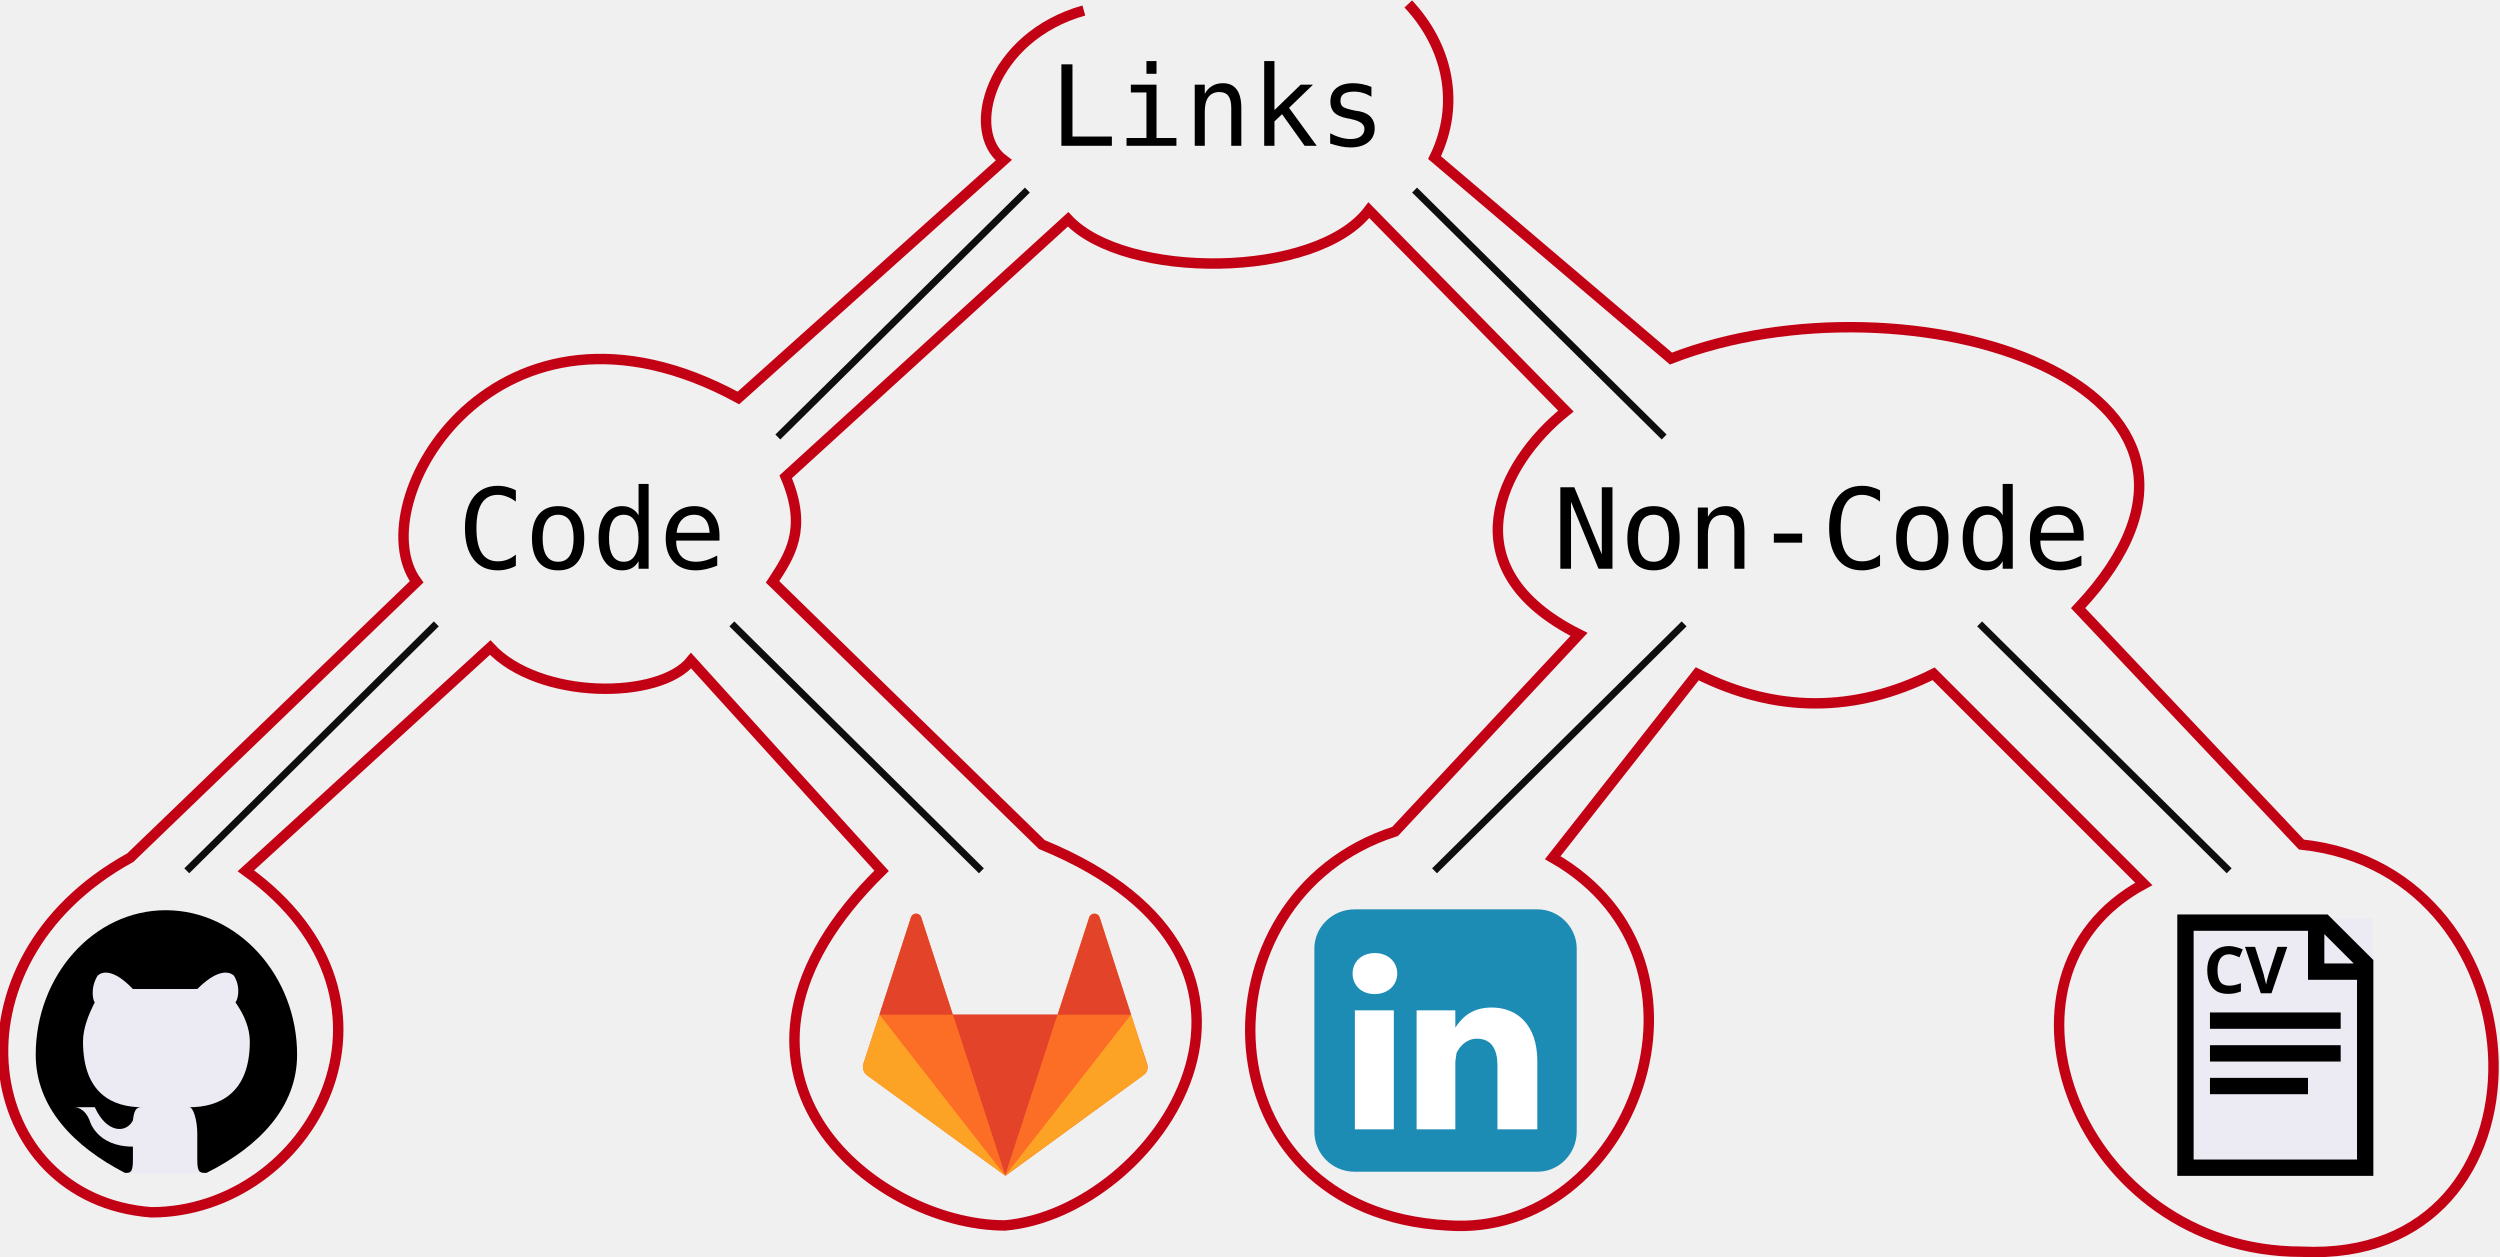
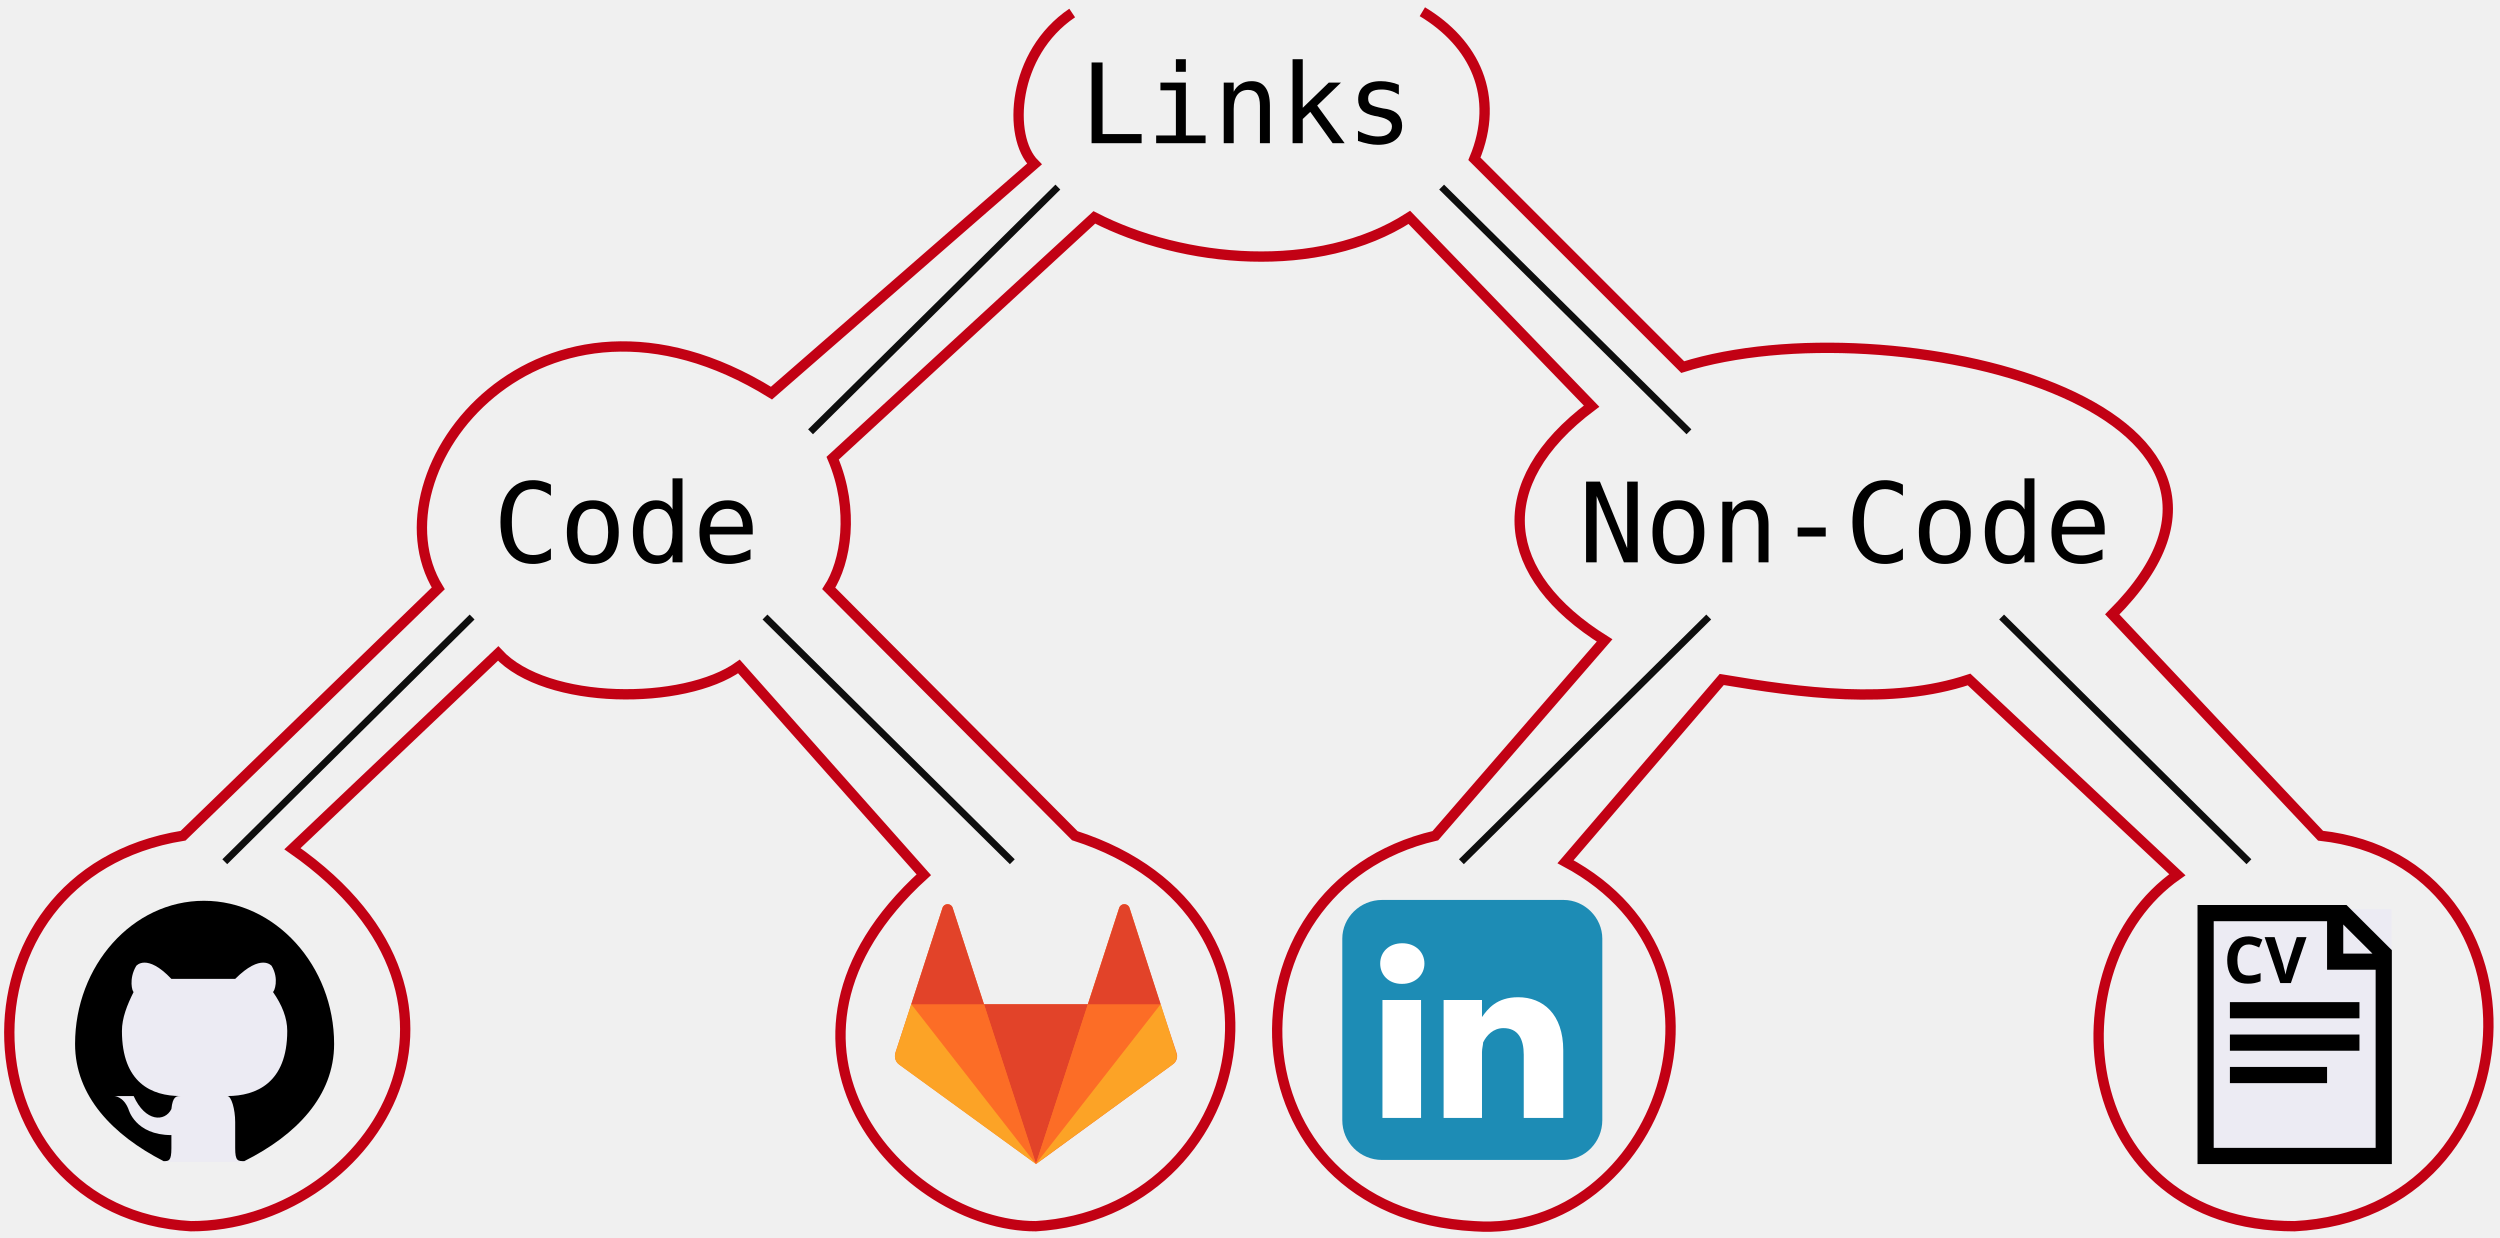
- <svg xmlns="http://www.w3.org/2000/svg" xmlns:xlink="http://www.w3.org/1999/xlink" width="718" height="361" viewBox="0 0 190 95.7" version="1.1" id="svg8">
+ <svg xmlns="http://www.w3.org/2000/svg" xmlns:xlink="http://www.w3.org/1999/xlink" width="725" height="359" viewBox="0 0 192 95.1" version="1.1" id="svg8">
  <defs id="defs2" />
-   <g id="layer1" transform="translate(-8.95,-81.7)" style="display:inline">
+   <g id="layer1" transform="translate(-5.76,-81.8)" style="display:inline">
    <text xml:space="preserve" style="font-style:normal;font-weight:normal;font-size:10.583px;line-height:1.25;font-family:sans-serif;letter-spacing:0px;word-spacing:0px;fill:#000000;fill-opacity:1;stroke:none;stroke-width:0.265" x="88.7" y="92.8" id="text3682">
      <tspan id="tspan3680" x="88.7" y="92.8" style="font-style:normal;font-variant:normal;font-weight:normal;font-stretch:normal;font-size:8.498px;font-family:monospace;-inkscape-font-specification:monospace;stroke-width:0.265">Links</tspan>
    </text>
    <text id="text4560" y="125" x="43.6" style="font-style:normal;font-weight:normal;font-size:10.583px;line-height:1.25;font-family:sans-serif;letter-spacing:0px;word-spacing:0px;fill:#000000;fill-opacity:1;stroke:none;stroke-width:0.56;stroke-miterlimit:4;stroke-dasharray:none" xml:space="preserve">
      <tspan style="font-style:normal;font-variant:normal;font-weight:normal;font-stretch:normal;font-size:8.498px;font-family:monospace;-inkscape-font-specification:monospace;stroke-width:0.56" y="125" x="43.6" id="tspan4558">Code</tspan>
    </text>
    <text id="text4564" y="125" x="127" style="font-style:normal;font-weight:normal;font-size:10.583px;line-height:1.25;font-family:sans-serif;letter-spacing:0px;word-spacing:0px;fill:#000000;fill-opacity:1;stroke:none;stroke-width:0.56;stroke-miterlimit:4;stroke-dasharray:none" xml:space="preserve">
      <tspan style="font-style:normal;font-variant:normal;font-weight:normal;font-stretch:normal;font-size:8.498px;font-family:monospace;-inkscape-font-specification:monospace;stroke-width:0.56" y="125" x="127" id="tspan4562">Non-Code</tspan>
    </text>
    <g style="stroke-width:2.117;stroke-miterlimit:4;stroke-dasharray:none" transform="translate(-0.519,-0.028)" id="g4664">
      <path style="fill:none;stroke:#000000;stroke-width:0.531;stroke-linecap:butt;stroke-linejoin:miter;stroke-miterlimit:4;stroke-dasharray:none;stroke-opacity:0.941" d="M 136,115 C 117,96.2 117,96.2 117,96.2" id="path4660" />
    </g>
-     <a id="linkedin" xlink:href="https://www.linkedin.com/in/mac-chaffee-b6aa93106" target="_blank">
-       <g transform="matrix(0.085,0,0,0.085,108,150)" id="g5377">
-         <g id="layer1-5" transform="translate(-374,-318)">
-           <path style="fill:#1d8cb5" id="rect1942" d="M 584,329 H 420 c -20,0 -36,16 -36,35 v 164 c 0,20 16,36 36,36 h 164 c 19,0 35,-16 35,-36 V 364 c 0,-19 -16,-35 -35,-35 z" />
-           <linearGradient id="path1950_1_" gradientUnits="userSpaceOnUse" x1="-809" y1="200" x2="-861" y2="49.2" gradientTransform="matrix(-0.591,0,0,-0.591,-34.5,413)">
-             <stop offset="0" style="stop-color:#FFFFFF" id="stop4616" />
-             <stop offset="1" style="stop-color:#FFFFFF;stop-opacity:0" id="stop4618" />
-           </linearGradient>
-         </g>
-         <g id="layer1_1_" transform="translate(-201,-394)">
-           <g id="g3019" transform="matrix(1.02,0,0,-1.02,171,498)">
-             <path style="fill:#ffffff" id="path28_1_" d="M 109,-102 V 2.53 H 74.8 V -102 Z M 92.2,16.8 c 11.8,0 19.8,8 19.8,18 0,10.2 -8,18 -19.6,18 -11.9,0 -19.6,-7.8 -19.6,-18 0,-10 7.5,-18 19.1,-18 z" />
-             <path style="fill:#ffffff" id="path30_1_" d="m 129,-102 h 34 v 58.5 c 0,3.1 1,6.2 1,8.4 3,6.3 9,12.7 18,12.7 13,0 18,-9.6 18,-23.6 v -56 h 35 v 60 c 0,32.08 -18,46.98 -40,46.98 -19,0 -27,-10.45 -32,-17.58 v 0 15.13 h -34 c 0,-9.78 0,-104.53 0,-104.53 z" />
-           </g>
-         </g>
-       </g>
-     </a>
-     <a xlink:href="resume.pdf" id="resume" target="_blank">
-       <g id="g4715">
-         <rect style="fill:#ecebf3;fill-opacity:1;stroke:#ecebf3;stroke-width:0.718;stroke-linecap:butt;stroke-linejoin:miter;stroke-miterlimit:4;stroke-dasharray:none;stroke-dashoffset:37.774;stroke-opacity:1;paint-order:markers stroke fill" id="rect4702" width="14.1" height="18.6" x="175" y="152" ry="2.72" rx="0" />
-         <g transform="translate(-8.45,0.323)" id="g5401">
-           <g id="g5389" transform="matrix(0.622,0,0,0.622,183,151)">
-             <g id="background">
-               <rect id="rect3442" height="32" width="32" x="0" y="0" style="fill:none" />
-             </g>
-             <path d="M 18.4,0 H 0 V 32 H 24 V 5.58 Z M 18,2.41 21.6,6 H 18 Z M 2,30 V 2 h 14 v 6 h 6 V 30 Z M 20,16 v 2 H 4 v 0 -2 z m 0,-4 v 2 H 4 v 0 -2 z m -4,8 v 2 H 4 v 0 -2 z" id="path3451" />
-           </g>
-           <text xml:space="preserve" style="font-style:normal;font-weight:normal;font-size:4.957px;line-height:1.25;font-family:sans-serif;letter-spacing:0px;word-spacing:0px;fill:#000000;fill-opacity:1;stroke:none;stroke-width:0.266" x="185" y="157" id="text5393">
-             <tspan id="tspan5391" x="185" y="157" style="font-style:normal;font-variant:normal;font-weight:bold;font-stretch:normal;font-size:4.957px;font-family:sans-serif;-inkscape-font-specification:'sans-serif Bold';stroke-width:0.266">CV</tspan>
-           </text>
-         </g>
+     <a id="github" xlink:href="https://github.com/mac-chaffee" target="_blank">
+       <g id="g4692">
+         <rect style="fill:#ecebf3;fill-opacity:1;stroke:#ecebf3;stroke-width:0.695;stroke-linecap:butt;stroke-linejoin:round;stroke-miterlimit:4;stroke-dasharray:none;stroke-dashoffset:37.774;stroke-opacity:1;paint-order:markers stroke fill" id="rect4668" width="12.8" height="12.7" x="14.9" y="155" ry="0" />
+         <rect style="fill:#ecebf3;fill-opacity:1;stroke:#ecebf3;stroke-width:0.716;stroke-linecap:butt;stroke-linejoin:round;stroke-miterlimit:4;stroke-dasharray:none;stroke-dashoffset:37.774;stroke-opacity:1;paint-order:markers stroke fill" id="rect4679" width="8.56" height="1.04" x="16" y="168" />
+         <rect style="fill:#ecebf3;fill-opacity:1;stroke:#ecebf3;stroke-width:0.715;stroke-linecap:butt;stroke-linejoin:miter;stroke-miterlimit:4;stroke-dasharray:none;stroke-dashoffset:37.774;stroke-opacity:1;paint-order:markers stroke fill" id="rect4685" width="5.64" height="1.7" x="18.6" y="169" />
+         <path id="path5141" d="m 21.4,151 c -5.5,0 -9.9,5 -9.9,11 0,4 2.9,7 6.8,9 0.4,0 0.6,0 0.6,-1 0,0 0,-1 0,-1 -2.8,0 -3.3,-2 -3.3,-2 -0.4,-1 -1.1,-1 -1.1,-1 -0.9,0 0.1,0 0.1,0 1,0 1.4,0 1.4,0 0.9,2 2.4,2 2.9,1 0.1,-1 0.4,-1 0.7,-1 -2.2,0 -4.5,-1 -4.5,-5 0,-1 0.4,-2 0.9,-3 -0.1,0 -0.4,-1 0.2,-2 0,0 0.8,-1 2.7,1 0.7,0 1.6,0 2.5,0 0.8,0 1.7,0 2.4,0 2,-2 2.8,-1 2.8,-1 0.6,1 0.2,2 0.1,2 0.7,1 1.1,2 1.1,3 0,4 -2.4,5 -4.6,5 0.3,0 0.6,1 0.6,2 0,1 0,2 0,2 0,1 0.2,1 0.7,1 4,-2 6.9,-5 6.9,-9 0,-6 -4.5,-11 -10,-11 z" style="stroke-width:0.041;stroke-miterlimit:4;stroke-dasharray:none" />
      </g>
    </a>
    <a id="gitlab" xlink:href="https://gitlab.com/mac-chaffee" target="_blank">
      <g style="fill:none;fill-rule:evenodd;stroke:none;stroke-width:1" transform="matrix(0.044,0,0,0.044,70.1,146)" id="g5436">
        <g id="logo-extra-whitespace">
          <g id="logo-no-bg" transform="translate(98,118)">
            <g id="Page-1">
              <g id="gitlab_logo">
                <g id="g10" transform="matrix(1,0,0,-1,0,457)">
                  <g id="g16">
                    <g id="g18-Clipped">
                      <g id="g18">
                        <g id="g5426">
                          <g id="Group" transform="translate(0.667,0.667)">
                            <g style="fill:#fc6d26" id="g44" transform="translate(0.532,0.775)">
                              <path d="m 492,195 -28,84 -54,169 c -3,8 -15,8 -18,0 L 337,279 H 156 l -55,169 c -2.4,8 -14.7,8 -17.5,0 L 28.9,279 1.33,195 c -2.51,-8 0.24,-17 6.82,-21 L 247,0.385 485,174 c 7,4 10,13 7,21" id="path46" />
                            </g>
                            <g style="fill:#e24329" id="g48" transform="translate(156,1.16)">
                              <path d="m 91,0 v 0 l 91,279 H 0.316 Z" id="path50" />
                            </g>
                            <g style="fill:#fc6d26" id="g56" transform="translate(28.5,1.16)">
                              <path d="M 219,0 128,279 H 0.891 Z" id="path58" />
                            </g>
                            <g style="fill:#fca326" id="g64" transform="translate(0.089,0.256)">
                              <path d="m 29.3,280 v 0 L 1.77,195 C -0.739,187 2.01,179 8.6,174 L 247,0.905 Z" id="path66" />
                            </g>
                            <g style="fill:#e24329" id="g72" transform="translate(29.4,280)">
                              <path d="M 0,0 H 127 L 72.5,168 c -2.8,9 -15.1,9 -17.9,0 z" id="path74" />
                            </g>
                            <g style="fill:#fc6d26" id="g76" transform="translate(247,1.16)">
                              <path d="M 0,0 90.7,279 H 218 Z" id="path78" />
                            </g>
                            <g style="fill:#fca326" id="g80" transform="translate(246,0.256)">
                              <path d="m 219,280 v 0 l 27,-85 c 3,-8 0,-16 -7,-21 L 0.891,0.905 Z" id="path82" />
                            </g>
                            <g style="fill:#e24329" id="g84" transform="translate(337,280)">
                              <path d="M 128,0 H 0.908 L 55.5,168 c 2.8,9 15.1,9 17.9,0 z" id="path86" />
                            </g>
                          </g>
                        </g>
                      </g>
                    </g>
                  </g>
                </g>
              </g>
            </g>
          </g>
        </g>
      </g>
    </a>
+     <a id="linkedin" xlink:href="https://www.linkedin.com/in/mac-chaffee-b6aa93106" target="_blank">
+       <g transform="matrix(0.085,0,0,0.085,108,150)" id="g5377">
+         <g id="layer1-5" transform="translate(-374,-318)">
+           <path style="fill:#1d8cb5" id="rect1942" d="M 584,329 H 420 c -20,0 -36,16 -36,35 v 164 c 0,20 16,36 36,36 h 164 c 19,0 35,-16 35,-36 V 364 c 0,-19 -16,-35 -35,-35 z" />
+           <linearGradient id="path1950_1_" gradientUnits="userSpaceOnUse" x1="-809" y1="200" x2="-861" y2="49.2" gradientTransform="matrix(-0.591,0,0,-0.591,-34.5,413)">
+             <stop offset="0" style="stop-color:#FFFFFF" id="stop4616" />
+             <stop offset="1" style="stop-color:#FFFFFF;stop-opacity:0" id="stop4618" />
+           </linearGradient>
+         </g>
+         <g id="layer1_1_" transform="translate(-201,-394)">
+           <g id="g3019" transform="matrix(1.02,0,0,-1.02,171,498)">
+             <path style="fill:#ffffff" id="path28_1_" d="M 109,-102 V 2.53 H 74.8 V -102 Z M 92.2,16.8 c 11.8,0 19.8,8 19.8,18 0,10.2 -8,18 -19.6,18 -11.9,0 -19.6,-7.8 -19.6,-18 0,-10 7.5,-18 19.1,-18 z" />
+             <path style="fill:#ffffff" id="path30_1_" d="m 129,-102 h 34 v 58.5 c 0,3.1 1,6.2 1,8.4 3,6.3 9,12.7 18,12.7 13,0 18,-9.6 18,-23.6 v -56 h 35 v 60 c 0,32.08 -18,46.98 -40,46.98 -19,0 -27,-10.45 -32,-17.58 v 0 15.13 h -34 c 0,-9.78 0,-104.53 0,-104.53 z" />
+           </g>
+         </g>
+       </g>
+     </a>
+     <a xlink:href="resume.pdf" id="resume" target="_blank">
+       <g id="g4715">
+         <rect style="fill:#ecebf3;fill-opacity:1;stroke:#ecebf3;stroke-width:0.718;stroke-linecap:butt;stroke-linejoin:miter;stroke-miterlimit:4;stroke-dasharray:none;stroke-dashoffset:37.774;stroke-opacity:1;paint-order:markers stroke fill" id="rect4702" width="14.1" height="18.6" x="175" y="152" ry="2.72" rx="0" />
+         <g transform="translate(-8.45,0.323)" id="g5401">
+           <g id="g5389" transform="matrix(0.622,0,0,0.622,183,151)">
+             <g id="background">
+               <rect id="rect3442" height="32" width="32" x="0" y="0" style="fill:none" />
+             </g>
+             <path d="M 18.4,0 H 0 V 32 H 24 V 5.58 Z M 18,2.41 21.6,6 H 18 Z M 2,30 V 2 h 14 v 6 h 6 V 30 Z M 20,16 v 2 H 4 v 0 -2 z m 0,-4 v 2 H 4 v 0 -2 z m -4,8 v 2 H 4 v 0 -2 z" id="path3451" />
+           </g>
+           <text xml:space="preserve" style="font-style:normal;font-weight:normal;font-size:4.957px;line-height:1.25;font-family:sans-serif;letter-spacing:0px;word-spacing:0px;fill:#000000;fill-opacity:1;stroke:none;stroke-width:0.266" x="185" y="157" id="text5393">
+             <tspan id="tspan5391" x="185" y="157" style="font-style:normal;font-variant:normal;font-weight:bold;font-stretch:normal;font-size:4.957px;font-family:sans-serif;-inkscape-font-specification:'sans-serif Bold';stroke-width:0.266">CV</tspan>
+           </text>
+         </g>
+       </g>
+     </a>
    <g style="stroke-width:2.117;stroke-miterlimit:4;stroke-dasharray:none" transform="matrix(-1,0,0,1,204,-0.028)" id="g4664-2">
      <path style="fill:none;stroke:#000000;stroke-width:0.531;stroke-linecap:butt;stroke-linejoin:miter;stroke-miterlimit:4;stroke-dasharray:none;stroke-opacity:0.941" d="M 136,115 C 117,96.2 117,96.2 117,96.2" id="path4660-5" />
    </g>
    <g style="stroke-width:2.117;stroke-miterlimit:4;stroke-dasharray:none" transform="matrix(-1,0,0,1,159,33)" id="g4664-2-5">
      <path style="fill:none;stroke:#000000;stroke-width:0.531;stroke-linecap:butt;stroke-linejoin:miter;stroke-miterlimit:4;stroke-dasharray:none;stroke-opacity:0.941" d="M 136,115 C 117,96.2 117,96.2 117,96.2" id="path4660-5-9" />
    </g>
    <g style="stroke-width:2.117;stroke-miterlimit:4;stroke-dasharray:none" transform="matrix(-1,0,0,1,254,33)" id="g4664-2-46">
      <path style="fill:none;stroke:#000000;stroke-width:0.531;stroke-linecap:butt;stroke-linejoin:miter;stroke-miterlimit:4;stroke-dasharray:none;stroke-opacity:0.941" d="M 136,115 C 117,96.2 117,96.2 117,96.2" id="path4660-5-92" />
    </g>
    <g style="stroke-width:2.117;stroke-miterlimit:4;stroke-dasharray:none" transform="translate(42.5,33)" id="g4664-24">
      <path style="fill:none;stroke:#000000;stroke-width:0.531;stroke-linecap:butt;stroke-linejoin:miter;stroke-miterlimit:4;stroke-dasharray:none;stroke-opacity:0.941" d="M 136,115 C 117,96.2 117,96.2 117,96.2" id="path4660-7" />
    </g>
    <g style="stroke-width:2.117;stroke-miterlimit:4;stroke-dasharray:none" transform="translate(-52.5,33)" id="g4664-7">
      <path style="fill:none;stroke:#000000;stroke-width:0.531;stroke-linecap:butt;stroke-linejoin:miter;stroke-miterlimit:4;stroke-dasharray:none;stroke-opacity:0.941" d="M 136,115 C 117,96.2 117,96.2 117,96.2" id="path4660-54" />
    </g>
-     <a id="github" xlink:href="https://github.com/mac-chaffee" target="_blank">
-       <g id="g4692">
-         <rect style="fill:#ecebf3;fill-opacity:1;stroke:#ecebf3;stroke-width:0.695;stroke-linecap:butt;stroke-linejoin:round;stroke-miterlimit:4;stroke-dasharray:none;stroke-dashoffset:37.774;stroke-opacity:1;paint-order:markers stroke fill" id="rect4668" width="12.8" height="12.7" x="14.9" y="155" ry="0" />
-         <rect style="fill:#ecebf3;fill-opacity:1;stroke:#ecebf3;stroke-width:0.716;stroke-linecap:butt;stroke-linejoin:round;stroke-miterlimit:4;stroke-dasharray:none;stroke-dashoffset:37.774;stroke-opacity:1;paint-order:markers stroke fill" id="rect4679" width="8.56" height="1.04" x="16" y="168" />
-         <rect style="fill:#ecebf3;fill-opacity:1;stroke:#ecebf3;stroke-width:0.715;stroke-linecap:butt;stroke-linejoin:miter;stroke-miterlimit:4;stroke-dasharray:none;stroke-dashoffset:37.774;stroke-opacity:1;paint-order:markers stroke fill" id="rect4685" width="5.64" height="1.7" x="18.6" y="169" />
-         <path id="path5141" d="m 21.4,151 c -5.5,0 -9.9,5 -9.9,11 0,4 2.9,7 6.8,9 0.4,0 0.6,0 0.6,-1 0,0 0,-1 0,-1 -2.8,0 -3.3,-2 -3.3,-2 -0.4,-1 -1.1,-1 -1.1,-1 -0.9,0 0.1,0 0.1,0 1,0 1.4,0 1.4,0 0.9,2 2.4,2 2.9,1 0.1,-1 0.4,-1 0.7,-1 -2.2,0 -4.5,-1 -4.5,-5 0,-1 0.4,-2 0.9,-3 -0.1,0 -0.4,-1 0.2,-2 0,0 0.8,-1 2.7,1 0.7,0 1.6,0 2.5,0 0.8,0 1.7,0 2.4,0 2,-2 2.8,-1 2.8,-1 0.6,1 0.2,2 0.1,2 0.7,1 1.1,2 1.1,3 0,4 -2.4,5 -4.6,5 0.3,0 0.6,1 0.6,2 0,1 0,2 0,2 0,1 0.2,1 0.7,1 4,-2 6.9,-5 6.9,-9 0,-6 -4.5,-11 -10,-11 z" style="stroke-width:0.041;stroke-miterlimit:4;stroke-dasharray:none" />
-       </g>
-     </a>
-     <path id="traversal" style="fill:none;stroke:#c20114;stroke-width:0.794;stroke-linecap:butt;stroke-linejoin:miter;stroke-miterlimit:4;stroke-opacity:1" d="m 91.3,82.5 c -7.1,2 -9.1,9.2 -6.1,11.4 L 65,112 c -18.4,-10 -28.9,8 -24.5,14 l -21.8,21 c -14.56,8 -11.62,26 1.6,27 12.1,0 21.1,-16 7.2,-26 l 18.6,-17 c 3.7,4 12.9,4 15.3,1 l 14.5,16 c -15.3,15 -0.7,27 9.4,27 11.5,-1 24.7,-20 2.8,-29 L 67.6,126 c 1.3,-2 2.7,-4 1,-8 L 90.1,98.4 C 94.4,103 109,103 113,97.7 l 15,15.3 c -5,4 -9,12 1,17 l -14,15 c -15.6,5 -15,29 4,30 14,1 22,-20 8,-28 l 11,-14 c 6,3 12,3 18,0 l 16,16 c -13,7 -5,28 12,28 20,1 19,-29 0,-31 l -17,-18 c 16,-17 -13,-26 -31,-19 L 118,93.7 c 2,-4.1 1,-8.5 -2,-11.7" />
+     <path id="traversal" style="fill:none;stroke:#c20114;stroke-width:0.794;stroke-linecap:butt;stroke-linejoin:miter;stroke-miterlimit:4;stroke-opacity:1" d="m 88.1,82.8 c -4.6,3.1 -5,9.5 -2.9,11.6 L 65,112 c -17.8,-11 -31.1,6 -25.6,15 l -19.6,19 c -18.62,3 -17.16,29 0.6,30 13.5,0 25,-17 7.8,-29 L 44,132 c 3.7,4 14.3,4 18.5,1 l 14.2,16 c -14.3,13 -1.6,27 8.6,27 16.7,-1 21.7,-24 3,-30 L 69.4,127 c 1.3,-2 2,-6 0.3,-10 L 89.8,98.5 c 6.8,3.5 17.2,4.5 24.2,0 l 14,14.5 c -8,6 -7,13 1,18 l -13,15 c -17.1,4 -16.2,29 3,30 14,1 22,-20 7,-28 l 12,-14 c 6,1 13,2 19,0 l 16,15 c -10,7 -8,27 9,27 19,-1 20,-28 2,-30 l -16,-17 c 16,-16 -17,-24 -33,-19 L 119,94 c 2,-4.8 0,-8.9 -4,-11.3" />
  </g>
</svg>
